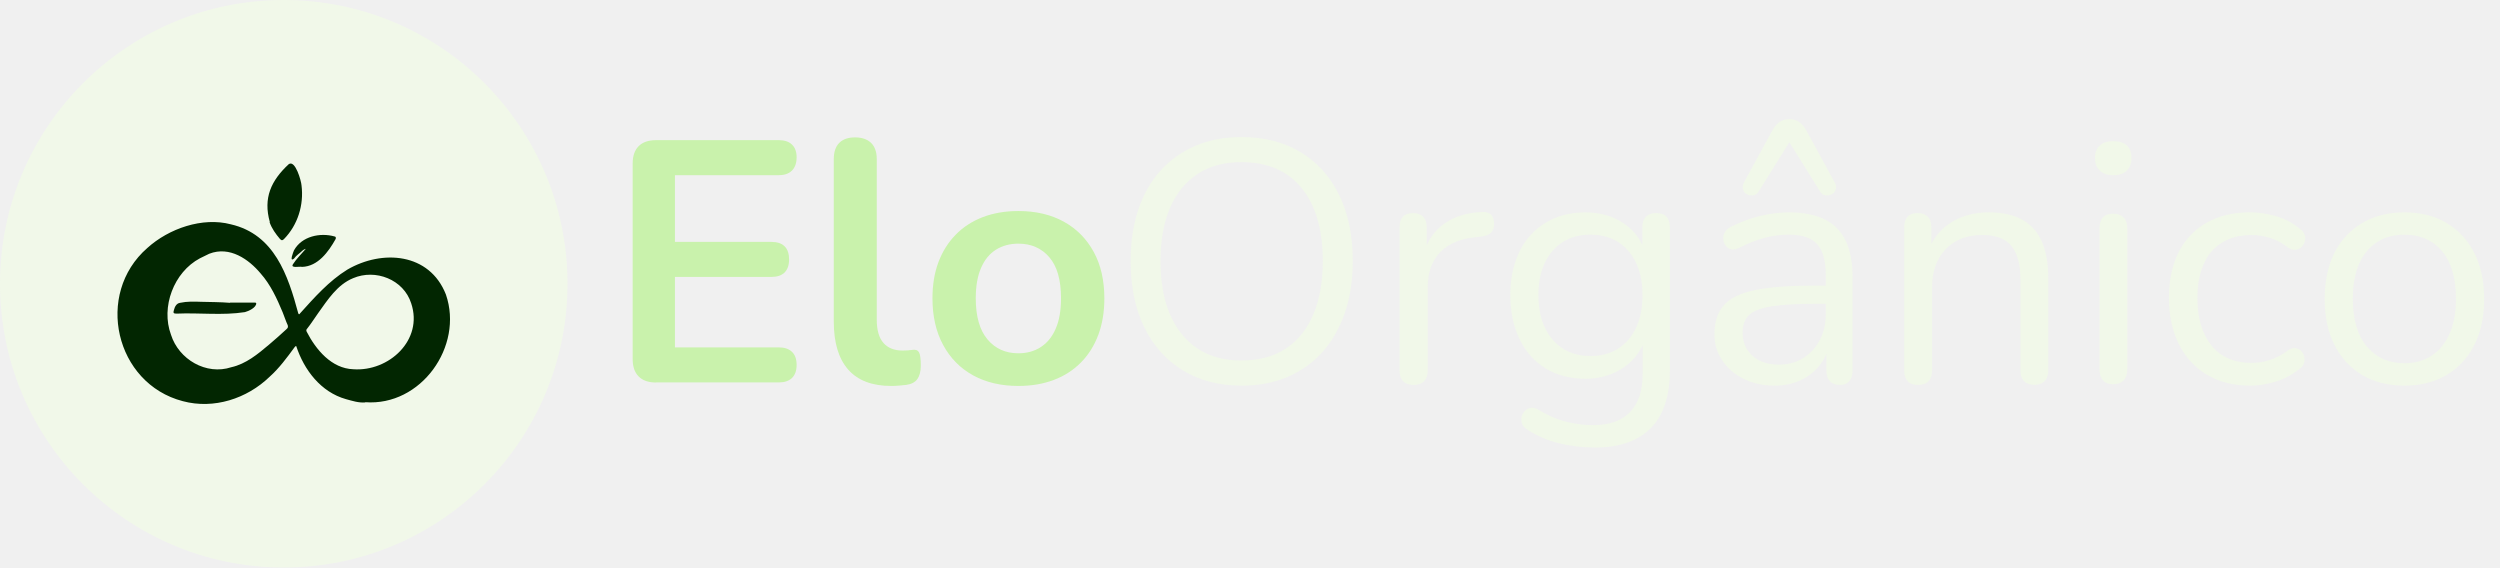
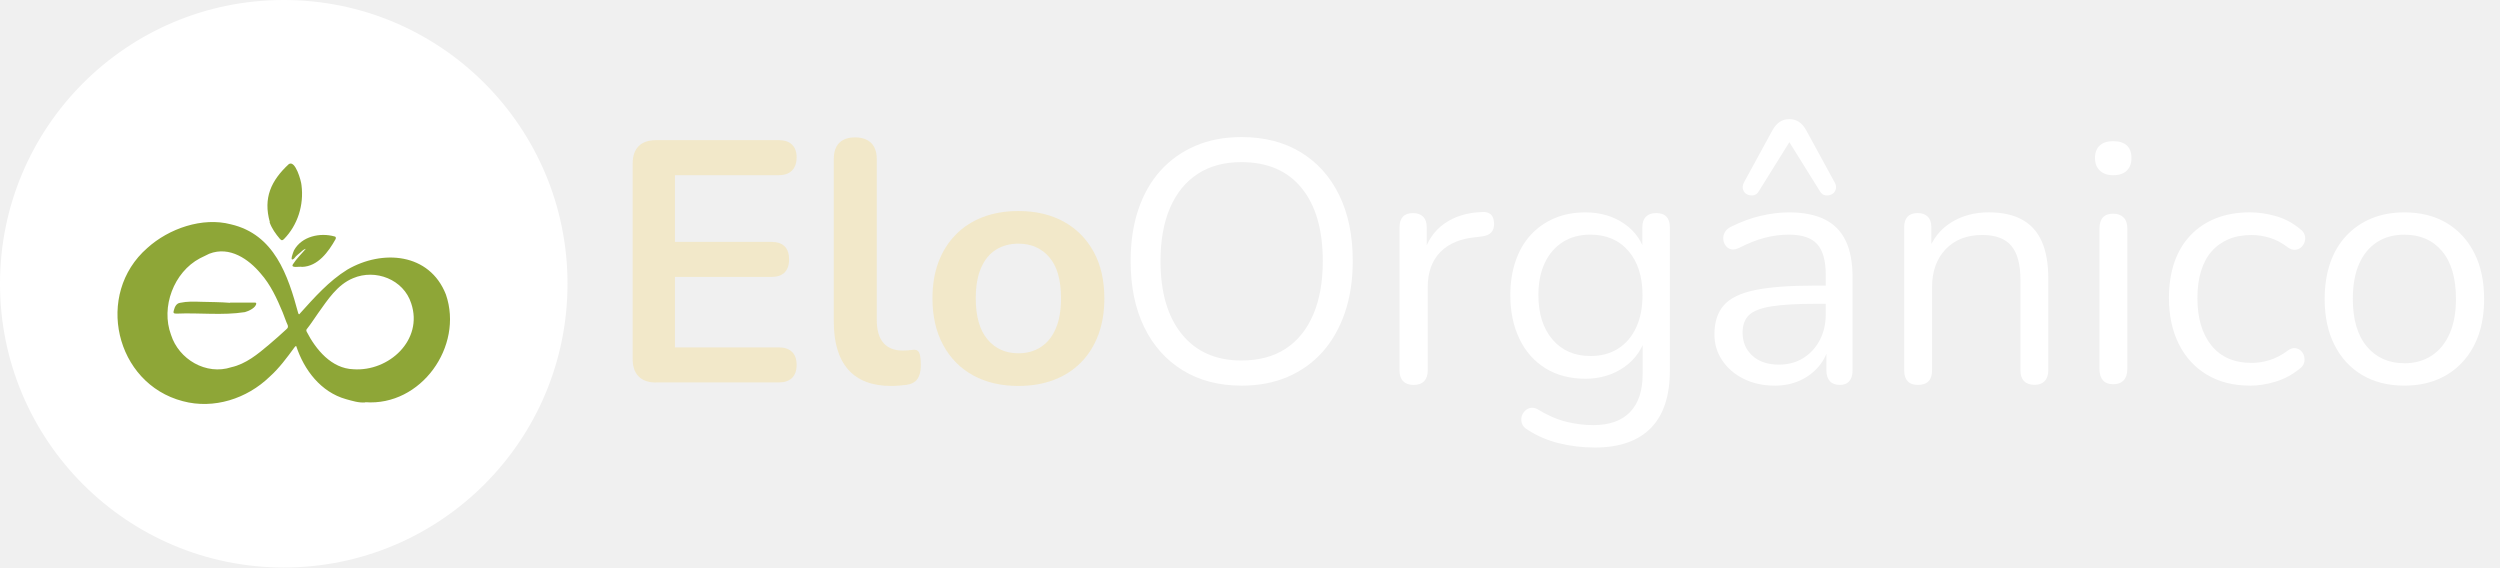
<svg xmlns="http://www.w3.org/2000/svg" id="Camada_2" data-name="Camada 2" width="610.83" height="138.66" viewBox="0 0 610.83 138.66">
  <g id="Export">
    <g id="banner-positive">
      <g id="Logo">
-         <circle id="shape" cx="69.33" cy="69.33" r="69.33" fill="#f1f8e9" />
-         <path id="logo" d="M108.95,71.96c-4-10.2-15.55-11.06-24.09-6.08-4.49,2.77-8.05,6.82-11.55,10.69-.12.25-.31.31-.43,0-2.52-9.34-5.84-19.3-16.47-21.76-6.95-1.84-15.18,1.04-20.41,5.78-12.91,11.25-7.87,33.13,8.67,37.43,7.56,2.03,15.67-.61,21.2-5.96,2.34-2.09,4.24-4.67,6.08-7.19.12-.12.18-.31.43-.31,1.91,5.84,6.02,11.25,12.17,12.97,1.6.43,3.01.92,4.73.8l-.06-.06c13.64,1.04,24.09-13.64,19.73-26.31ZM70.05,80.38c-1.41,1.29-2.83,2.58-4.3,3.81-2.77,2.34-5.65,4.73-9.22,5.53-6.15,2.03-12.85-1.91-14.75-7.93-2.52-6.76.68-15.3,7.07-18.68l2.27-1.11c5.04-1.97,9.71,1.41,12.54,4.79,2.46,2.77,4,6.15,5.41,9.53.43,1.04.74,2.09,1.23,3.13.12.37.06.68-.25.92ZM86.34,90.22c-5.35-.18-9.16-4.79-11.43-9.22-.12-.31-.06-.49.12-.68.98-1.23,1.78-2.52,2.7-3.81,2.34-3.26,4.67-6.95,8.54-8.54,5.47-2.34,12.35.31,14.2,6.15,3.01,8.97-5.47,16.72-14.14,16.1ZM65.93,54.26c-1.66-5.9.31-10.14,4.61-14.14,1.6-1.17,3.07,4.12,3.13,5.16.61,4.79-.92,9.71-4.3,13.15-.43.37-.55.37-.98-.06-1.04-1.23-1.97-2.52-2.52-4.06l.06-.06ZM81.73,57.77c.31,0,.43.37.25.68-1.72,3.07-4.3,6.64-8.17,6.76-.55-.18-2.95.43-2.21-.68.92-1.41,2.03-2.46,3.13-3.75-.37.12-.61.25-.8.43-.68.68-1.54,1.17-2.09,1.97-1.23.98-.18-1.6,0-2.03,1.91-3.44,6.39-4.36,9.9-3.38ZM62.61,74.11c0,1.04-1.84,1.91-2.77,2.15-5.47.86-11.12.12-16.72.37-.74,0-.86-.18-.61-.92.18-.74.61-1.6,1.48-1.72,1.72-.37,3.44-.31,5.1-.25,2.4.06,4.73.06,7.13.25v-.06h5.78c.25,0,.49-.06.61.18Z" fill="#022601" />
+         <circle id="shape" cx="69.33" cy="69.33" r="69.33" fill="#fff" />
+         <path id="logo" d="M108.95,71.96c-4-10.2-15.55-11.06-24.09-6.08-4.49,2.77-8.05,6.82-11.55,10.69-.12.25-.31.31-.43,0-2.52-9.34-5.84-19.3-16.47-21.76-6.95-1.84-15.18,1.04-20.41,5.78-12.91,11.25-7.87,33.13,8.67,37.43,7.56,2.03,15.67-.61,21.2-5.96,2.34-2.09,4.24-4.67,6.08-7.19.12-.12.18-.31.43-.31,1.91,5.84,6.02,11.25,12.17,12.97,1.6.43,3.01.92,4.73.8l-.06-.06c13.64,1.04,24.09-13.64,19.73-26.31ZM70.05,80.38c-1.41,1.29-2.83,2.58-4.3,3.81-2.77,2.34-5.65,4.73-9.22,5.53-6.15,2.03-12.85-1.91-14.75-7.93-2.52-6.76.68-15.3,7.07-18.68l2.27-1.11c5.04-1.97,9.71,1.41,12.54,4.79,2.46,2.77,4,6.15,5.41,9.53.43,1.04.74,2.09,1.23,3.13.12.37.06.68-.25.92ZM86.34,90.22c-5.35-.18-9.16-4.79-11.43-9.22-.12-.31-.06-.49.12-.68.98-1.23,1.78-2.52,2.7-3.81,2.34-3.26,4.67-6.95,8.54-8.54,5.47-2.34,12.35.31,14.2,6.15,3.01,8.97-5.47,16.72-14.14,16.1ZM65.93,54.26c-1.66-5.9.31-10.14,4.61-14.14,1.6-1.17,3.07,4.12,3.13,5.16.61,4.79-.92,9.71-4.3,13.15-.43.37-.55.37-.98-.06-1.04-1.23-1.97-2.52-2.52-4.06l.06-.06ZM81.73,57.77c.31,0,.43.37.25.68-1.72,3.07-4.3,6.64-8.17,6.76-.55-.18-2.95.43-2.21-.68.92-1.41,2.03-2.46,3.13-3.75-.37.12-.61.25-.8.43-.68.68-1.54,1.17-2.09,1.97-1.23.98-.18-1.6,0-2.03,1.91-3.44,6.39-4.36,9.9-3.38ZM62.61,74.11c0,1.04-1.84,1.91-2.77,2.15-5.47.86-11.12.12-16.72.37-.74,0-.86-.18-.61-.92.18-.74.61-1.6,1.48-1.72,1.72-.37,3.44-.31,5.1-.25,2.4.06,4.73.06,7.13.25v-.06h5.78c.25,0,.49-.06.61.18Z" fill="#8ea637" />
      </g>
      <g id="EloOrganico" isolation="isolate">
        <g>
-           <path d="M303.3,94.22c-5.49,0-10.26-1.25-14.32-3.74-4.06-2.49-7.2-6.01-9.41-10.54-2.21-4.54-3.32-9.91-3.32-16.13,0-4.7.63-8.92,1.89-12.64,1.26-3.72,3.07-6.89,5.42-9.49,2.35-2.6,5.19-4.62,8.53-6.05,3.33-1.43,7.07-2.14,11.21-2.14,5.6,0,10.43,1.23,14.49,3.7,4.06,2.46,7.2,5.95,9.41,10.46,2.21,4.51,3.32,9.87,3.32,16.09,0,4.7-.64,8.93-1.93,12.68-1.29,3.75-3.11,6.94-5.46,9.58-2.35,2.63-5.2,4.66-8.53,6.09-3.33,1.43-7.1,2.14-11.3,2.14ZM303.3,88.08c4.25,0,7.85-.95,10.79-2.86,2.94-1.9,5.19-4.68,6.76-8.32,1.57-3.64,2.35-8.01,2.35-13.1,0-7.67-1.72-13.62-5.17-17.85-3.44-4.23-8.36-6.34-14.74-6.34-4.14,0-7.69.95-10.63,2.86-2.94,1.9-5.19,4.66-6.76,8.27-1.57,3.61-2.35,7.97-2.35,13.06,0,7.62,1.74,13.57,5.21,17.85,3.47,4.28,8.32,6.43,14.53,6.43Z" fill="#f1f8e9" />
-           <path d="M345.39,94.05c-1.12,0-1.97-.31-2.56-.92s-.88-1.48-.88-2.6v-35.03c0-1.12.28-1.97.84-2.56.56-.59,1.37-.88,2.44-.88s1.89.29,2.48.88c.59.59.88,1.44.88,2.56v6.8h-.84c.9-3.3,2.6-5.85,5.12-7.64,2.52-1.79,5.63-2.74,9.32-2.86.84-.06,1.51.13,2.02.55.5.42.78,1.13.84,2.14.05.95-.17,1.71-.67,2.27-.5.56-1.29.9-2.35,1.01l-1.34.17c-3.81.34-6.73,1.55-8.78,3.65-2.04,2.1-3.07,4.97-3.07,8.61v20.33c0,1.12-.29,1.99-.88,2.6s-1.44.92-2.56.92Z" fill="#f1f8e9" />
-           <path d="M389.57,109.34c-2.97,0-5.87-.35-8.69-1.05-2.83-.7-5.39-1.81-7.69-3.32-.67-.39-1.11-.87-1.3-1.43-.2-.56-.24-1.11-.13-1.64.11-.53.36-1.01.76-1.43s.85-.69,1.39-.8c.53-.11,1.08-.03,1.64.25,2.46,1.51,4.82,2.55,7.06,3.11,2.24.56,4.45.84,6.64.84,3.98,0,6.98-1.06,9.03-3.19,2.04-2.13,3.07-5.21,3.07-9.24v-9.49h.84c-.84,3.25-2.62,5.82-5.33,7.73-2.72,1.9-5.89,2.86-9.53,2.86s-7-.85-9.74-2.56c-2.74-1.71-4.86-4.1-6.34-7.18-1.48-3.08-2.23-6.64-2.23-10.67,0-3.02.42-5.78,1.26-8.27.84-2.49,2.06-4.62,3.65-6.38,1.6-1.76,3.53-3.14,5.8-4.12,2.27-.98,4.8-1.47,7.6-1.47,3.7,0,6.89.94,9.58,2.81,2.69,1.88,4.42,4.41,5.21,7.6l-.84,1.01v-7.81c0-1.12.29-1.97.88-2.56.59-.59,1.41-.88,2.48-.88,1.12,0,1.96.29,2.52.88.56.59.84,1.44.84,2.56v35.03c0,6.22-1.55,10.91-4.66,14.07-3.11,3.16-7.69,4.75-13.73,4.75ZM388.56,86.99c2.63,0,4.9-.6,6.8-1.81,1.9-1.2,3.37-2.93,4.41-5.17,1.04-2.24,1.55-4.87,1.55-7.9,0-4.54-1.15-8.13-3.44-10.79-2.3-2.66-5.4-3.99-9.32-3.99-2.58,0-4.82.6-6.72,1.81-1.9,1.21-3.37,2.91-4.41,5.12-1.04,2.21-1.55,4.83-1.55,7.85,0,4.54,1.15,8.15,3.44,10.84,2.29,2.69,5.38,4.03,9.24,4.03Z" fill="#f1f8e9" />
-           <path d="M433.59,94.22c-2.8,0-5.31-.55-7.52-1.64-2.21-1.09-3.96-2.59-5.25-4.49-1.29-1.9-1.93-4.03-1.93-6.38,0-3.02.77-5.4,2.31-7.14,1.54-1.74,4.09-2.97,7.64-3.7,3.56-.73,8.41-1.09,14.57-1.09h3.78v4.45h-3.7c-4.54,0-8.11.21-10.71.63-2.6.42-4.42,1.13-5.46,2.14-1.04,1.01-1.55,2.44-1.55,4.28,0,2.3.8,4.17,2.39,5.63,1.6,1.46,3.77,2.18,6.51,2.18,2.24,0,4.21-.53,5.92-1.6,1.71-1.06,3.05-2.52,4.03-4.37.98-1.85,1.47-3.98,1.47-6.38v-9.58c0-3.47-.7-5.98-2.1-7.52-1.4-1.54-3.7-2.31-6.89-2.31-1.96,0-3.92.25-5.88.76-1.96.5-4.03,1.32-6.22,2.44-.79.39-1.46.52-2.02.38-.56-.14-1.01-.43-1.34-.88-.34-.45-.53-.97-.59-1.55-.06-.59.07-1.16.38-1.72.31-.56.8-1.01,1.47-1.34,2.46-1.23,4.9-2.13,7.31-2.69,2.41-.56,4.7-.84,6.89-.84,3.53,0,6.44.58,8.74,1.72,2.3,1.15,4,2.88,5.12,5.21,1.12,2.32,1.68,5.31,1.68,8.95v22.76c0,1.12-.27,1.99-.8,2.6-.53.62-1.3.92-2.31.92-1.06,0-1.88-.31-2.44-.92-.56-.62-.84-1.48-.84-2.6v-6.55h.76c-.45,2.13-1.3,3.95-2.56,5.46-1.26,1.51-2.81,2.69-4.66,3.53-1.85.84-3.92,1.26-6.22,1.26ZM448.29,44.57c.34.67.41,1.27.21,1.81-.2.53-.53.91-1.01,1.13-.48.22-.98.29-1.51.21-.53-.08-.97-.41-1.3-.97l-7.48-12.01-7.48,12.01c-.34.56-.77.88-1.3.97-.53.08-1.04.01-1.51-.21-.48-.22-.81-.6-1.01-1.13-.2-.53-.13-1.13.21-1.81l6.97-12.77c.5-.9,1.09-1.57,1.76-2.02.67-.45,1.46-.67,2.35-.67s1.68.22,2.35.67c.67.45,1.26,1.12,1.76,2.02l6.97,12.77Z" fill="#f1f8e9" />
-           <path d="M468.61,94.05c-1.12,0-1.96-.31-2.52-.92-.56-.62-.84-1.48-.84-2.6v-35.03c0-1.12.28-1.97.84-2.56.56-.59,1.37-.88,2.44-.88s1.89.29,2.48.88c.59.59.88,1.44.88,2.56v7.22l-.92-1.01c1.18-3.25,3.09-5.7,5.75-7.35,2.66-1.65,5.73-2.48,9.2-2.48,3.25,0,5.95.59,8.11,1.76,2.16,1.18,3.77,2.95,4.83,5.33,1.06,2.38,1.6,5.39,1.6,9.03v22.51c0,1.12-.29,1.99-.88,2.6s-1.42.92-2.48.92c-1.12,0-1.97-.31-2.56-.92s-.88-1.48-.88-2.6v-22.09c0-3.81-.74-6.59-2.23-8.36-1.48-1.76-3.85-2.65-7.1-2.65-3.75,0-6.73,1.16-8.95,3.49-2.21,2.32-3.32,5.42-3.32,9.28v20.33c0,2.35-1.15,3.53-3.44,3.53Z" fill="#f1f8e9" />
-           <path d="M516.33,42.81c-1.4,0-2.49-.38-3.28-1.13-.78-.76-1.18-1.78-1.18-3.07s.39-2.37,1.18-3.07c.78-.7,1.88-1.05,3.28-1.05s2.56.35,3.32,1.05c.76.7,1.13,1.72,1.13,3.07s-.38,2.31-1.13,3.07c-.76.76-1.86,1.13-3.32,1.13ZM516.33,93.88c-1.12,0-1.96-.32-2.52-.97-.56-.64-.84-1.55-.84-2.73v-34.36c0-1.18.28-2.07.84-2.69.56-.62,1.4-.92,2.52-.92,1.06,0,1.9.31,2.52.92.62.62.92,1.51.92,2.69v34.36c0,1.18-.29,2.09-.88,2.73s-1.44.97-2.56.97Z" fill="#f1f8e9" />
-           <path d="M549.76,94.22c-4.09,0-7.62-.9-10.58-2.69-2.97-1.79-5.25-4.3-6.85-7.52-1.6-3.22-2.39-6.96-2.39-11.21,0-3.25.45-6.16,1.34-8.74.9-2.58,2.21-4.77,3.95-6.59,1.74-1.82,3.82-3.21,6.26-4.16,2.44-.95,5.19-1.43,8.27-1.43,2.02,0,4.12.31,6.3.92,2.18.62,4.17,1.68,5.96,3.19.56.39.92.87,1.09,1.43.17.56.17,1.11,0,1.64-.17.53-.45.98-.84,1.34-.39.37-.88.58-1.47.63-.59.06-1.19-.14-1.81-.59-1.46-1.12-2.94-1.9-4.45-2.35-1.51-.45-2.97-.67-4.37-.67-2.18,0-4.09.35-5.71,1.05-1.62.7-3,1.69-4.12,2.98-1.12,1.29-1.97,2.88-2.56,4.79-.59,1.9-.88,4.12-.88,6.64,0,4.87,1.15,8.72,3.44,11.55,2.29,2.83,5.57,4.24,9.83,4.24,1.4,0,2.84-.22,4.33-.67,1.48-.45,2.98-1.23,4.49-2.35.62-.45,1.2-.64,1.76-.59.56.06,1.04.27,1.43.63.39.36.66.83.8,1.39.14.56.13,1.11-.04,1.64-.17.53-.53,1-1.09,1.39-1.79,1.46-3.75,2.51-5.88,3.15-2.13.64-4.2.97-6.22.97Z" fill="#f1f8e9" />
-           <path d="M587.47,94.22c-3.98,0-7.42-.87-10.33-2.6-2.91-1.73-5.17-4.19-6.76-7.35-1.6-3.16-2.39-6.9-2.39-11.21,0-3.25.45-6.17,1.34-8.78.9-2.6,2.21-4.83,3.95-6.68,1.74-1.85,3.79-3.26,6.17-4.24,2.38-.98,5.05-1.47,8.02-1.47,3.98,0,7.42.87,10.33,2.6,2.91,1.74,5.17,4.19,6.76,7.35,1.6,3.16,2.39,6.9,2.39,11.21,0,3.25-.45,6.16-1.34,8.74-.9,2.58-2.21,4.8-3.95,6.68-1.74,1.88-3.79,3.3-6.17,4.28-2.38.98-5.05,1.47-8.02,1.47ZM587.47,88.76c2.52,0,4.73-.62,6.64-1.85,1.9-1.23,3.37-3.02,4.41-5.38,1.04-2.35,1.55-5.18,1.55-8.48,0-5.1-1.13-8.99-3.4-11.68-2.27-2.69-5.33-4.03-9.2-4.03-2.58,0-4.8.6-6.68,1.81-1.88,1.21-3.33,2.97-4.37,5.29-1.04,2.32-1.55,5.19-1.55,8.61,0,5.04,1.15,8.92,3.44,11.63,2.29,2.72,5.35,4.07,9.16,4.07Z" fill="#f1f8e9" />
+           <path d="M303.3,94.22c-5.49,0-10.26-1.25-14.32-3.74-4.06-2.49-7.2-6.01-9.41-10.54-2.21-4.54-3.32-9.91-3.32-16.13,0-4.7.63-8.92,1.89-12.64,1.26-3.72,3.07-6.89,5.42-9.49,2.35-2.6,5.19-4.62,8.53-6.05,3.33-1.43,7.07-2.14,11.21-2.14,5.6,0,10.43,1.23,14.49,3.7,4.06,2.46,7.2,5.95,9.41,10.46,2.21,4.51,3.32,9.87,3.32,16.09,0,4.7-.64,8.93-1.93,12.68-1.29,3.75-3.11,6.94-5.46,9.58-2.35,2.63-5.2,4.66-8.53,6.09-3.33,1.43-7.1,2.14-11.3,2.14ZM303.3,88.08c4.25,0,7.85-.95,10.79-2.86,2.94-1.9,5.19-4.68,6.76-8.32,1.57-3.64,2.35-8.01,2.35-13.1,0-7.67-1.72-13.62-5.17-17.85-3.44-4.23-8.36-6.34-14.74-6.34-4.14,0-7.69.95-10.63,2.86-2.94,1.9-5.19,4.66-6.76,8.27-1.57,3.61-2.35,7.97-2.35,13.06,0,7.62,1.74,13.57,5.21,17.85,3.47,4.28,8.32,6.43,14.53,6.43Z" fill="#fff" />
+           <path d="M345.39,94.05c-1.12,0-1.97-.31-2.56-.92s-.88-1.48-.88-2.6v-35.03c0-1.12.28-1.97.84-2.56.56-.59,1.37-.88,2.44-.88s1.89.29,2.48.88c.59.59.88,1.44.88,2.56v6.8h-.84c.9-3.3,2.6-5.85,5.12-7.64,2.52-1.79,5.63-2.74,9.32-2.86.84-.06,1.51.13,2.02.55.5.42.78,1.13.84,2.14.05.95-.17,1.71-.67,2.27-.5.56-1.29.9-2.35,1.01l-1.34.17c-3.81.34-6.73,1.55-8.78,3.65-2.04,2.1-3.07,4.97-3.07,8.61v20.33c0,1.12-.29,1.99-.88,2.6s-1.44.92-2.56.92Z" fill="#fff" />
+           <path d="M389.57,109.34c-2.97,0-5.87-.35-8.69-1.05-2.83-.7-5.39-1.81-7.69-3.32-.67-.39-1.11-.87-1.3-1.43-.2-.56-.24-1.11-.13-1.64.11-.53.36-1.01.76-1.43s.85-.69,1.39-.8c.53-.11,1.08-.03,1.64.25,2.46,1.51,4.82,2.55,7.06,3.11,2.24.56,4.45.84,6.64.84,3.98,0,6.98-1.06,9.03-3.19,2.04-2.13,3.07-5.21,3.07-9.24v-9.49h.84c-.84,3.25-2.62,5.82-5.33,7.73-2.72,1.9-5.89,2.86-9.53,2.86s-7-.85-9.74-2.56c-2.74-1.71-4.86-4.1-6.34-7.18-1.48-3.08-2.23-6.64-2.23-10.67,0-3.02.42-5.78,1.26-8.27.84-2.49,2.06-4.62,3.65-6.38,1.6-1.76,3.53-3.14,5.8-4.12,2.27-.98,4.8-1.47,7.6-1.47,3.7,0,6.89.94,9.58,2.81,2.69,1.88,4.42,4.41,5.21,7.6l-.84,1.01v-7.81c0-1.12.29-1.97.88-2.56.59-.59,1.41-.88,2.48-.88,1.12,0,1.96.29,2.52.88.56.59.84,1.44.84,2.56v35.03c0,6.22-1.55,10.91-4.66,14.07-3.11,3.16-7.69,4.75-13.73,4.75ZM388.56,86.99c2.63,0,4.9-.6,6.8-1.81,1.9-1.2,3.37-2.93,4.41-5.17,1.04-2.24,1.55-4.87,1.55-7.9,0-4.54-1.15-8.13-3.44-10.79-2.3-2.66-5.4-3.99-9.32-3.99-2.58,0-4.82.6-6.72,1.81-1.9,1.21-3.37,2.91-4.41,5.12-1.04,2.21-1.55,4.83-1.55,7.85,0,4.54,1.15,8.15,3.44,10.84,2.29,2.69,5.38,4.03,9.24,4.03Z" fill="#fff" />
+           <path d="M433.59,94.22c-2.8,0-5.31-.55-7.52-1.64-2.21-1.09-3.96-2.59-5.25-4.49-1.29-1.9-1.93-4.03-1.93-6.38,0-3.02.77-5.4,2.31-7.14,1.54-1.74,4.09-2.97,7.64-3.7,3.56-.73,8.41-1.09,14.57-1.09h3.78v4.45h-3.7c-4.54,0-8.11.21-10.71.63-2.6.42-4.42,1.13-5.46,2.14-1.04,1.01-1.55,2.44-1.55,4.28,0,2.3.8,4.17,2.39,5.63,1.6,1.46,3.77,2.18,6.51,2.18,2.24,0,4.21-.53,5.92-1.6,1.71-1.06,3.05-2.52,4.03-4.37.98-1.85,1.47-3.98,1.47-6.38v-9.58c0-3.47-.7-5.98-2.1-7.52-1.4-1.54-3.7-2.31-6.89-2.31-1.96,0-3.92.25-5.88.76-1.96.5-4.03,1.32-6.22,2.44-.79.39-1.46.52-2.02.38-.56-.14-1.01-.43-1.34-.88-.34-.45-.53-.97-.59-1.55-.06-.59.07-1.16.38-1.72.31-.56.8-1.01,1.47-1.34,2.46-1.23,4.9-2.13,7.31-2.69,2.41-.56,4.7-.84,6.89-.84,3.53,0,6.44.58,8.74,1.72,2.3,1.15,4,2.88,5.12,5.21,1.12,2.32,1.68,5.31,1.68,8.95v22.76c0,1.12-.27,1.99-.8,2.6-.53.62-1.3.92-2.31.92-1.06,0-1.88-.31-2.44-.92-.56-.62-.84-1.48-.84-2.6v-6.55h.76c-.45,2.13-1.3,3.95-2.56,5.46-1.26,1.51-2.81,2.69-4.66,3.53-1.85.84-3.92,1.26-6.22,1.26ZM448.29,44.57c.34.67.41,1.27.21,1.81-.2.53-.53.91-1.01,1.13-.48.22-.98.29-1.51.21-.53-.08-.97-.41-1.3-.97l-7.48-12.01-7.48,12.01c-.34.56-.77.88-1.3.97-.53.08-1.04.01-1.51-.21-.48-.22-.81-.6-1.01-1.13-.2-.53-.13-1.13.21-1.81l6.97-12.77c.5-.9,1.09-1.57,1.76-2.02.67-.45,1.46-.67,2.35-.67s1.68.22,2.35.67c.67.45,1.26,1.12,1.76,2.02l6.97,12.77Z" fill="#fff" />
+           <path d="M468.61,94.05c-1.12,0-1.96-.31-2.52-.92-.56-.62-.84-1.48-.84-2.6v-35.03c0-1.12.28-1.97.84-2.56.56-.59,1.37-.88,2.44-.88s1.89.29,2.48.88c.59.59.88,1.44.88,2.56v7.22l-.92-1.01c1.18-3.25,3.09-5.7,5.75-7.35,2.66-1.65,5.73-2.48,9.2-2.48,3.25,0,5.95.59,8.11,1.76,2.16,1.18,3.77,2.95,4.83,5.33,1.06,2.38,1.6,5.39,1.6,9.03v22.51c0,1.12-.29,1.99-.88,2.6s-1.42.92-2.48.92c-1.12,0-1.97-.31-2.56-.92s-.88-1.48-.88-2.6v-22.09c0-3.81-.74-6.59-2.23-8.36-1.48-1.76-3.85-2.65-7.1-2.65-3.75,0-6.73,1.16-8.95,3.49-2.21,2.32-3.32,5.42-3.32,9.28v20.33c0,2.35-1.15,3.53-3.44,3.53Z" fill="#fff" />
+           <path d="M516.33,42.81c-1.4,0-2.49-.38-3.28-1.13-.78-.76-1.18-1.78-1.18-3.07s.39-2.37,1.18-3.07c.78-.7,1.88-1.05,3.28-1.05s2.56.35,3.32,1.05c.76.7,1.13,1.72,1.13,3.07s-.38,2.31-1.13,3.07c-.76.76-1.86,1.13-3.32,1.13ZM516.33,93.88c-1.12,0-1.96-.32-2.52-.97-.56-.64-.84-1.55-.84-2.73v-34.36c0-1.18.28-2.07.84-2.69.56-.62,1.4-.92,2.52-.92,1.06,0,1.9.31,2.52.92.62.62.92,1.51.92,2.69v34.36c0,1.18-.29,2.09-.88,2.73s-1.44.97-2.56.97Z" fill="#fff" />
+           <path d="M549.76,94.22c-4.09,0-7.62-.9-10.58-2.69-2.97-1.79-5.25-4.3-6.85-7.52-1.6-3.22-2.39-6.96-2.39-11.21,0-3.25.45-6.16,1.34-8.74.9-2.58,2.21-4.77,3.95-6.59,1.74-1.82,3.82-3.21,6.26-4.16,2.44-.95,5.19-1.43,8.27-1.43,2.02,0,4.12.31,6.3.92,2.18.62,4.17,1.68,5.96,3.19.56.39.92.87,1.09,1.43.17.56.17,1.11,0,1.64-.17.53-.45.98-.84,1.34-.39.37-.88.58-1.47.63-.59.06-1.19-.14-1.81-.59-1.46-1.12-2.94-1.9-4.45-2.35-1.51-.45-2.97-.67-4.37-.67-2.18,0-4.09.35-5.71,1.05-1.62.7-3,1.69-4.12,2.98-1.12,1.29-1.97,2.88-2.56,4.79-.59,1.9-.88,4.12-.88,6.64,0,4.87,1.15,8.72,3.44,11.55,2.29,2.83,5.57,4.24,9.83,4.24,1.4,0,2.84-.22,4.33-.67,1.48-.45,2.98-1.23,4.49-2.35.62-.45,1.2-.64,1.76-.59.56.06,1.04.27,1.43.63.39.36.66.83.8,1.39.14.56.13,1.11-.04,1.64-.17.53-.53,1-1.09,1.39-1.79,1.46-3.75,2.51-5.88,3.15-2.13.64-4.2.97-6.22.97Z" fill="#fff" />
+           <path d="M587.47,94.22c-3.98,0-7.42-.87-10.33-2.6-2.91-1.73-5.17-4.19-6.76-7.35-1.6-3.16-2.39-6.9-2.39-11.21,0-3.25.45-6.17,1.34-8.78.9-2.6,2.21-4.83,3.95-6.68,1.74-1.85,3.79-3.26,6.17-4.24,2.38-.98,5.05-1.47,8.02-1.47,3.98,0,7.42.87,10.33,2.6,2.91,1.74,5.17,4.19,6.76,7.35,1.6,3.16,2.39,6.9,2.39,11.21,0,3.25-.45,6.16-1.34,8.74-.9,2.58-2.21,4.8-3.95,6.68-1.74,1.88-3.79,3.3-6.17,4.28-2.38.98-5.05,1.47-8.02,1.47ZM587.47,88.76c2.52,0,4.73-.62,6.64-1.85,1.9-1.23,3.37-3.02,4.41-5.38,1.04-2.35,1.55-5.18,1.55-8.48,0-5.1-1.13-8.99-3.4-11.68-2.27-2.69-5.33-4.03-9.2-4.03-2.58,0-4.8.6-6.68,1.81-1.88,1.21-3.33,2.97-4.37,5.29-1.04,2.32-1.55,5.19-1.55,8.61,0,5.04,1.15,8.92,3.44,11.63,2.29,2.72,5.35,4.07,9.16,4.07Z" fill="#fff" />
        </g>
        <g>
-           <path d="M160.29,93.46c-1.85,0-3.26-.49-4.24-1.47-.98-.98-1.47-2.39-1.47-4.24v-47.8c0-1.85.49-3.26,1.47-4.24.98-.98,2.39-1.47,4.24-1.47h29.99c1.4,0,2.48.37,3.23,1.09.76.73,1.13,1.76,1.13,3.11s-.38,2.48-1.13,3.23c-.76.76-1.83,1.13-3.23,1.13h-25.37v16.3h23.52c1.46,0,2.55.36,3.28,1.09.73.73,1.09,1.79,1.09,3.19s-.37,2.46-1.09,3.19c-.73.73-1.82,1.09-3.28,1.09h-23.52v17.22h25.37c1.4,0,2.48.36,3.23,1.09.76.73,1.13,1.79,1.13,3.19s-.38,2.46-1.13,3.19c-.76.73-1.83,1.09-3.23,1.09h-29.99Z" fill="#c9f2ac" />
-           <path d="M217.75,94.3c-4.65,0-8.15-1.33-10.5-3.99-2.35-2.66-3.53-6.57-3.53-11.72v-39.73c0-1.73.45-3.05,1.34-3.95s2.18-1.34,3.86-1.34,2.98.45,3.91,1.34c.92.9,1.39,2.21,1.39,3.95v39.23c0,2.58.55,4.48,1.64,5.71,1.09,1.23,2.65,1.85,4.66,1.85.45,0,.87-.01,1.26-.04.39-.03.78-.07,1.18-.13.78-.11,1.31.1,1.6.63.28.53.42,1.61.42,3.23,0,1.4-.28,2.49-.84,3.28-.56.78-1.48,1.26-2.77,1.43-.56.06-1.15.11-1.76.17-.62.06-1.23.08-1.85.08Z" fill="#c9f2ac" />
-           <path d="M248.83,94.3c-4.26,0-7.95-.87-11.09-2.6-3.14-1.73-5.57-4.21-7.31-7.43-1.74-3.22-2.6-7.01-2.6-11.38,0-3.3.49-6.26,1.47-8.86.98-2.6,2.39-4.84,4.24-6.72,1.85-1.88,4.06-3.3,6.64-4.28,2.58-.98,5.46-1.47,8.65-1.47,4.25,0,7.95.87,11.09,2.6,3.14,1.74,5.57,4.2,7.31,7.39,1.74,3.19,2.6,6.97,2.6,11.34,0,3.31-.49,6.27-1.47,8.9-.98,2.63-2.39,4.89-4.24,6.76-1.85,1.88-4.06,3.31-6.64,4.28-2.58.98-5.46,1.47-8.65,1.47ZM248.83,86.32c2.07,0,3.89-.5,5.46-1.51,1.57-1.01,2.79-2.51,3.65-4.49.87-1.99,1.3-4.47,1.3-7.43,0-4.48-.95-7.83-2.86-10.04-1.9-2.21-4.42-3.32-7.56-3.32-2.07,0-3.89.49-5.46,1.47-1.57.98-2.79,2.46-3.65,4.45-.87,1.99-1.3,4.47-1.3,7.43,0,4.42.95,7.77,2.86,10.04,1.9,2.27,4.42,3.4,7.56,3.4Z" fill="#c9f2ac" />
+           <path d="M160.29,93.46c-1.85,0-3.26-.49-4.24-1.47-.98-.98-1.47-2.39-1.47-4.24v-47.8c0-1.85.49-3.26,1.47-4.24.98-.98,2.39-1.47,4.24-1.47h29.99c1.4,0,2.48.37,3.23,1.09.76.73,1.13,1.76,1.13,3.11s-.38,2.48-1.13,3.23c-.76.76-1.83,1.13-3.23,1.13h-25.37v16.3h23.52c1.46,0,2.55.36,3.28,1.09.73.73,1.09,1.79,1.09,3.19s-.37,2.46-1.09,3.19c-.73.73-1.82,1.09-3.28,1.09h-23.52v17.22h25.37c1.4,0,2.48.36,3.23,1.09.76.73,1.13,1.79,1.13,3.19s-.38,2.46-1.13,3.19c-.76.73-1.83,1.09-3.23,1.09h-29.99Z" fill="#f2e8c9" />
+           <path d="M217.75,94.3c-4.65,0-8.15-1.33-10.5-3.99-2.35-2.66-3.53-6.57-3.53-11.72v-39.73c0-1.73.45-3.05,1.34-3.95s2.18-1.34,3.86-1.34,2.98.45,3.91,1.34c.92.9,1.39,2.21,1.39,3.95v39.23c0,2.58.55,4.48,1.64,5.71,1.09,1.23,2.65,1.85,4.66,1.85.45,0,.87-.01,1.26-.04.39-.03.78-.07,1.18-.13.78-.11,1.31.1,1.6.63.28.53.42,1.61.42,3.23,0,1.4-.28,2.49-.84,3.28-.56.78-1.48,1.26-2.77,1.43-.56.06-1.15.11-1.76.17-.62.06-1.23.08-1.85.08Z" fill="#f2e8c9" />
+           <path d="M248.83,94.3c-4.26,0-7.95-.87-11.09-2.6-3.14-1.73-5.57-4.21-7.31-7.43-1.74-3.22-2.6-7.01-2.6-11.38,0-3.3.49-6.26,1.47-8.86.98-2.6,2.39-4.84,4.24-6.72,1.85-1.88,4.06-3.3,6.64-4.28,2.58-.98,5.46-1.47,8.65-1.47,4.25,0,7.95.87,11.09,2.6,3.14,1.74,5.57,4.2,7.31,7.39,1.74,3.19,2.6,6.97,2.6,11.34,0,3.31-.49,6.27-1.47,8.9-.98,2.63-2.39,4.89-4.24,6.76-1.85,1.88-4.06,3.31-6.64,4.28-2.58.98-5.46,1.47-8.65,1.47ZM248.83,86.32c2.07,0,3.89-.5,5.46-1.51,1.57-1.01,2.79-2.51,3.65-4.49.87-1.99,1.3-4.47,1.3-7.43,0-4.48-.95-7.83-2.86-10.04-1.9-2.21-4.42-3.32-7.56-3.32-2.07,0-3.89.49-5.46,1.47-1.57.98-2.79,2.46-3.65,4.45-.87,1.99-1.3,4.47-1.3,7.43,0,4.42.95,7.77,2.86,10.04,1.9,2.27,4.42,3.4,7.56,3.4Z" fill="#f2e8c9" />
        </g>
      </g>
    </g>
  </g>
</svg>
